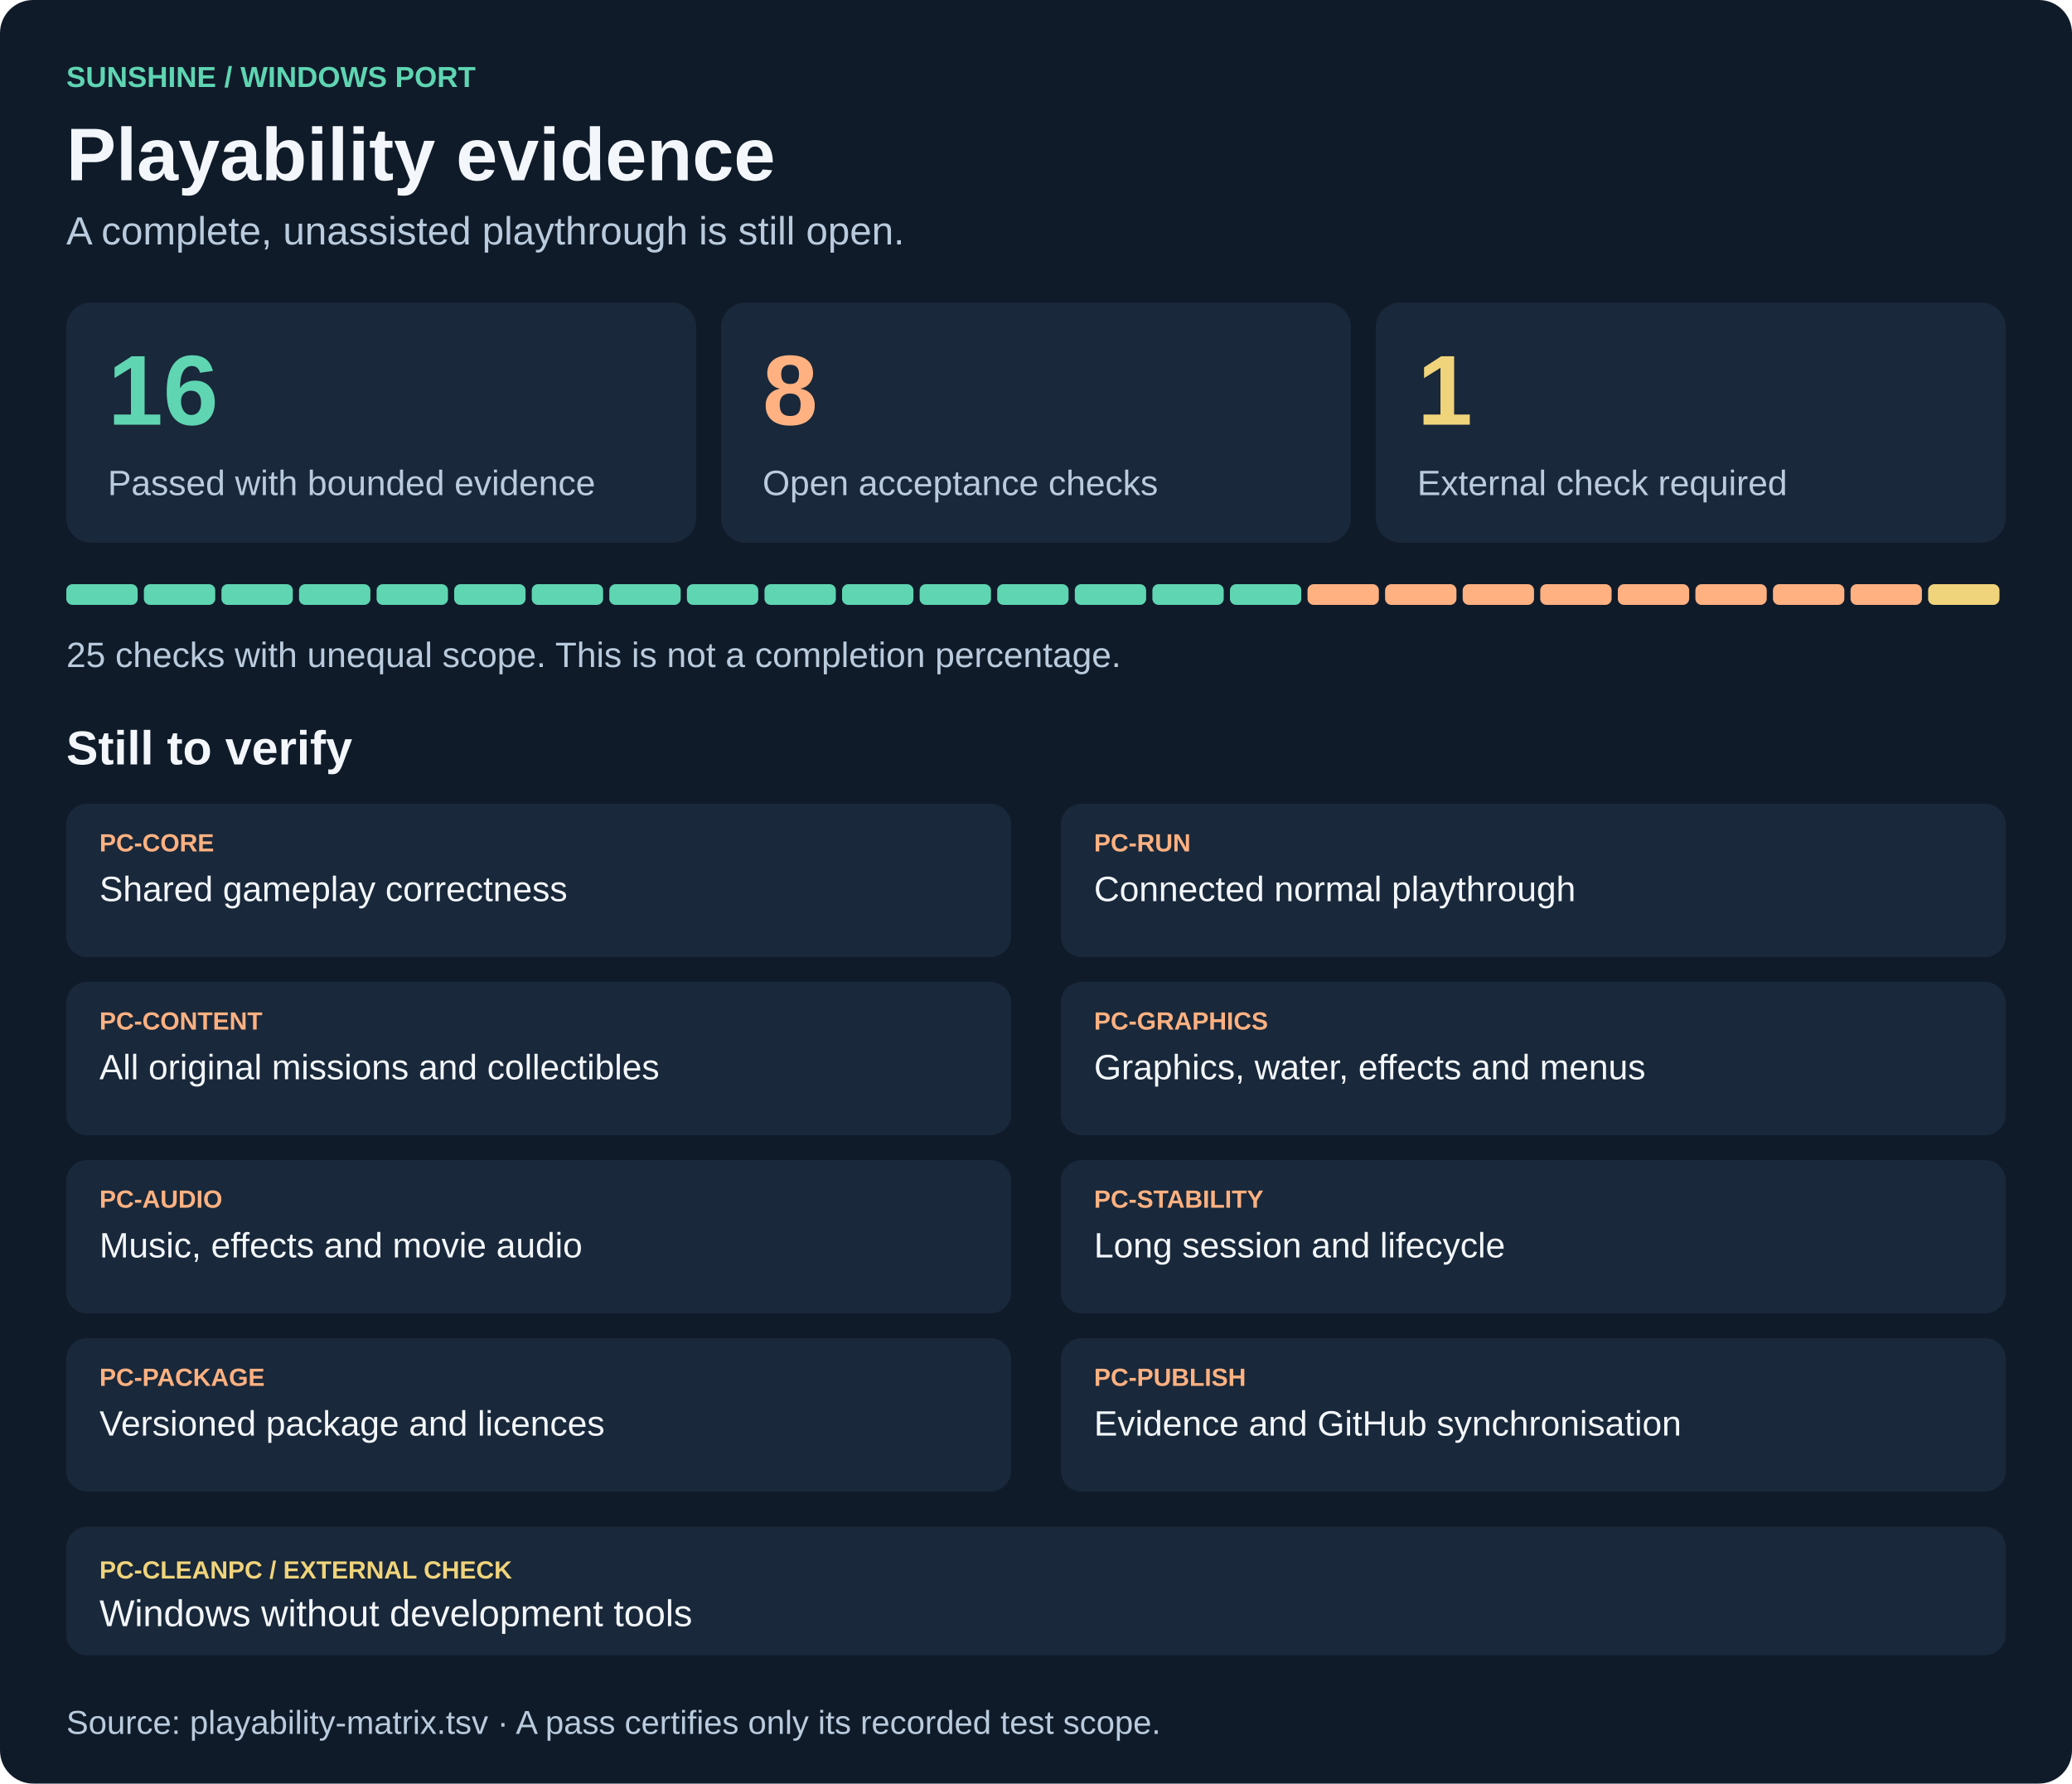
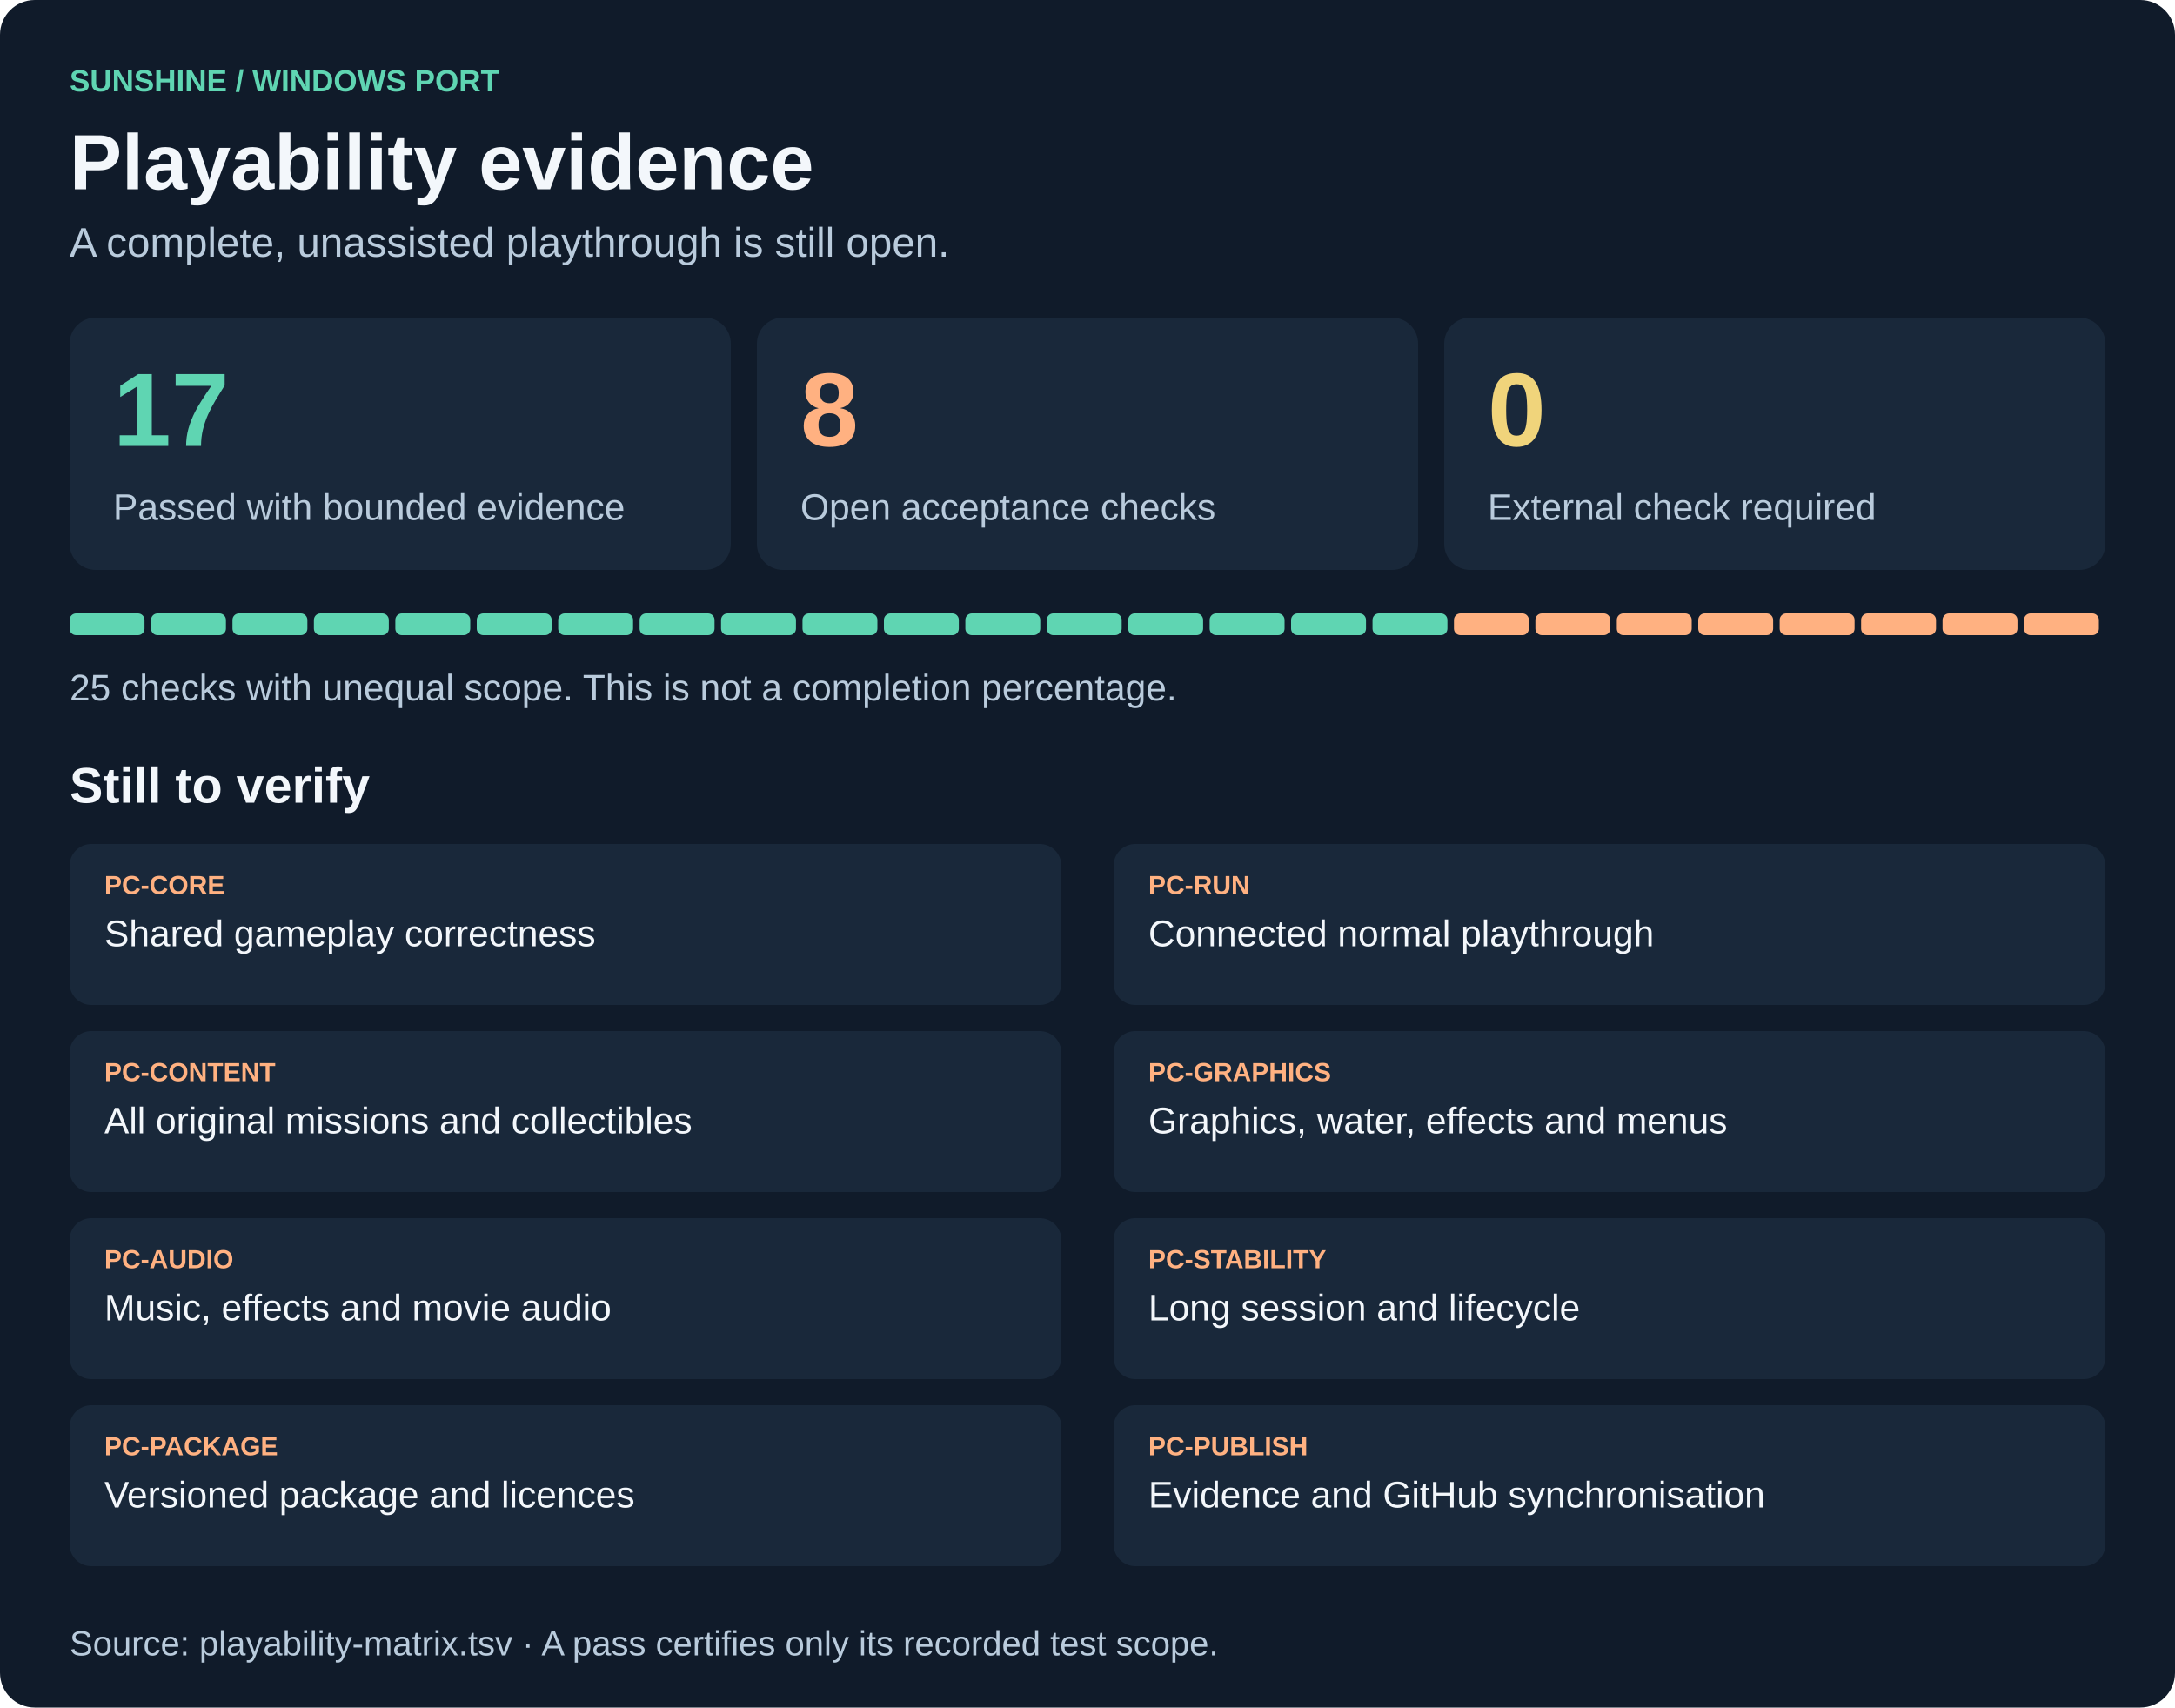
- <svg xmlns="http://www.w3.org/2000/svg" width="1000" height="861" viewBox="0 0 1000 861" role="img" aria-labelledby="title desc" font-family="Segoe UI,Arial,sans-serif">
-   <rect x="0.00" y="0.00" width="1000.00" height="861.00" rx="16" fill="#101b2a" />
+ <svg xmlns="http://www.w3.org/2000/svg" width="1000" height="785" viewBox="0 0 1000 785" role="img" aria-labelledby="title desc" font-family="Segoe UI,Arial,sans-serif">
+   <rect x="0.00" y="0.00" width="1000.00" height="785.00" rx="16" fill="#101b2a" />
  <text x="32" y="42" font-size="14" font-weight="700" fill="#5fd5b2">SUNSHINE / WINDOWS PORT</text>
  <text x="32" y="87" font-size="36" font-weight="700" fill="#f3f7fb">Playability evidence</text>
  <text x="32" y="118" font-size="19" font-weight="400" fill="#b9cbdc">A complete, unassisted playthrough is still open.</text>
  <rect x="32.00" y="146.00" width="304.00" height="116.00" rx="12" fill="#19283a" />
-   <text x="52" y="205" font-size="48" font-weight="700" fill="#5fd5b2">16</text>
+   <text x="52" y="205" font-size="48" font-weight="700" fill="#5fd5b2">17</text>
  <text x="52" y="239" font-size="17" font-weight="400" fill="#b9cbdc">Passed with bounded evidence</text>
  <rect x="348.00" y="146.00" width="304.00" height="116.00" rx="12" fill="#19283a" />
  <text x="368" y="205" font-size="48" font-weight="700" fill="#ffb181">8</text>
  <text x="368" y="239" font-size="17" font-weight="400" fill="#b9cbdc">Open acceptance checks</text>
  <rect x="664.00" y="146.00" width="304.00" height="116.00" rx="12" fill="#19283a" />
-   <text x="684" y="205" font-size="48" font-weight="700" fill="#f0d47b">1</text>
+   <text x="684" y="205" font-size="48" font-weight="700" fill="#f0d47b">0</text>
  <text x="684" y="239" font-size="17" font-weight="400" fill="#b9cbdc">External check required</text>
  <g>
    <rect x="32.00" y="282.00" width="34.44" height="10.00" rx="3" fill="#5fd5b2" />
  </g>
  <g>
    <rect x="69.44" y="282.00" width="34.44" height="10.00" rx="3" fill="#5fd5b2" />
  </g>
  <g>
    <rect x="106.88" y="282.00" width="34.44" height="10.00" rx="3" fill="#5fd5b2" />
  </g>
  <g>
    <rect x="144.32" y="282.00" width="34.44" height="10.00" rx="3" fill="#5fd5b2" />
  </g>
  <g>
    <rect x="181.76" y="282.00" width="34.44" height="10.00" rx="3" fill="#5fd5b2" />
  </g>
  <g>
    <rect x="219.20" y="282.00" width="34.44" height="10.00" rx="3" fill="#5fd5b2" />
  </g>
  <g>
    <rect x="256.64" y="282.00" width="34.44" height="10.00" rx="3" fill="#5fd5b2" />
  </g>
  <g>
    <rect x="294.08" y="282.00" width="34.44" height="10.00" rx="3" fill="#5fd5b2" />
  </g>
  <g>
    <rect x="331.52" y="282.00" width="34.44" height="10.00" rx="3" fill="#5fd5b2" />
  </g>
  <g>
    <rect x="368.96" y="282.00" width="34.44" height="10.00" rx="3" fill="#5fd5b2" />
  </g>
  <g>
    <rect x="406.40" y="282.00" width="34.44" height="10.00" rx="3" fill="#5fd5b2" />
  </g>
  <g>
    <rect x="443.84" y="282.00" width="34.44" height="10.00" rx="3" fill="#5fd5b2" />
  </g>
  <g>
    <rect x="481.28" y="282.00" width="34.44" height="10.00" rx="3" fill="#5fd5b2" />
  </g>
  <g>
    <rect x="518.72" y="282.00" width="34.44" height="10.00" rx="3" fill="#5fd5b2" />
  </g>
  <g>
    <rect x="556.16" y="282.00" width="34.44" height="10.00" rx="3" fill="#5fd5b2" />
  </g>
  <g>
    <rect x="593.60" y="282.00" width="34.44" height="10.00" rx="3" fill="#5fd5b2" />
  </g>
  <g>
-     <rect x="631.04" y="282.00" width="34.44" height="10.00" rx="3" fill="#ffb181" />
+     <rect x="631.04" y="282.00" width="34.44" height="10.00" rx="3" fill="#5fd5b2" />
  </g>
  <g>
    <rect x="668.48" y="282.00" width="34.44" height="10.00" rx="3" fill="#ffb181" />
  </g>
  <g>
    <rect x="705.92" y="282.00" width="34.44" height="10.00" rx="3" fill="#ffb181" />
  </g>
  <g>
    <rect x="743.36" y="282.00" width="34.44" height="10.00" rx="3" fill="#ffb181" />
  </g>
  <g>
    <rect x="780.80" y="282.00" width="34.44" height="10.00" rx="3" fill="#ffb181" />
  </g>
  <g>
    <rect x="818.24" y="282.00" width="34.44" height="10.00" rx="3" fill="#ffb181" />
  </g>
  <g>
    <rect x="855.68" y="282.00" width="34.44" height="10.00" rx="3" fill="#ffb181" />
  </g>
  <g>
    <rect x="893.12" y="282.00" width="34.44" height="10.00" rx="3" fill="#ffb181" />
  </g>
  <g>
-     <rect x="930.56" y="282.00" width="34.44" height="10.00" rx="3" fill="#f0d47b" />
+     <rect x="930.56" y="282.00" width="34.44" height="10.00" rx="3" fill="#ffb181" />
  </g>
  <text x="32" y="322" font-size="17" font-weight="400" fill="#b9cbdc">25 checks with unequal scope. This is not a completion percentage.</text>
  <text x="32" y="369" font-size="23" font-weight="700" fill="#f3f7fb">Still to verify</text>
  <rect x="32.00" y="388.00" width="456.00" height="74.00" rx="10" fill="#19283a" />
  <text x="48" y="411" font-size="12" font-weight="700" fill="#ffb181">PC-CORE</text>
  <text x="48" y="435" font-size="17" font-weight="400" fill="#f3f7fb">Shared gameplay correctness</text>
  <rect x="512.00" y="388.00" width="456.00" height="74.00" rx="10" fill="#19283a" />
  <text x="528" y="411" font-size="12" font-weight="700" fill="#ffb181">PC-RUN</text>
  <text x="528" y="435" font-size="17" font-weight="400" fill="#f3f7fb">Connected normal playthrough</text>
  <rect x="32.00" y="474.00" width="456.00" height="74.00" rx="10" fill="#19283a" />
  <text x="48" y="497" font-size="12" font-weight="700" fill="#ffb181">PC-CONTENT</text>
  <text x="48" y="521" font-size="17" font-weight="400" fill="#f3f7fb">All original missions and collectibles</text>
  <rect x="512.00" y="474.00" width="456.00" height="74.00" rx="10" fill="#19283a" />
  <text x="528" y="497" font-size="12" font-weight="700" fill="#ffb181">PC-GRAPHICS</text>
  <text x="528" y="521" font-size="17" font-weight="400" fill="#f3f7fb">Graphics, water, effects and menus</text>
  <rect x="32.00" y="560.00" width="456.00" height="74.00" rx="10" fill="#19283a" />
  <text x="48" y="583" font-size="12" font-weight="700" fill="#ffb181">PC-AUDIO</text>
  <text x="48" y="607" font-size="17" font-weight="400" fill="#f3f7fb">Music, effects and movie audio</text>
  <rect x="512.00" y="560.00" width="456.00" height="74.00" rx="10" fill="#19283a" />
  <text x="528" y="583" font-size="12" font-weight="700" fill="#ffb181">PC-STABILITY</text>
  <text x="528" y="607" font-size="17" font-weight="400" fill="#f3f7fb">Long session and lifecycle</text>
  <rect x="32.00" y="646.00" width="456.00" height="74.00" rx="10" fill="#19283a" />
  <text x="48" y="669" font-size="12" font-weight="700" fill="#ffb181">PC-PACKAGE</text>
  <text x="48" y="693" font-size="17" font-weight="400" fill="#f3f7fb">Versioned package and licences</text>
  <rect x="512.00" y="646.00" width="456.00" height="74.00" rx="10" fill="#19283a" />
  <text x="528" y="669" font-size="12" font-weight="700" fill="#ffb181">PC-PUBLISH</text>
  <text x="528" y="693" font-size="17" font-weight="400" fill="#f3f7fb">Evidence and GitHub synchronisation</text>
-   <rect x="32.00" y="737.00" width="936.00" height="62.00" rx="10" fill="#19283a" />
-   <text x="48" y="762" font-size="12" font-weight="700" fill="#f0d47b">PC-CLEANPC / EXTERNAL CHECK</text>
-   <text x="48" y="785" font-size="18" font-weight="400" fill="#f3f7fb">Windows without development tools</text>
-   <text x="32" y="837" font-size="16" font-weight="400" fill="#b9cbdc">Source: playability-matrix.tsv · A pass certifies only its recorded test scope.</text>
+   <text x="32" y="761" font-size="16" font-weight="400" fill="#b9cbdc">Source: playability-matrix.tsv · A pass certifies only its recorded test scope.</text>
</svg>
